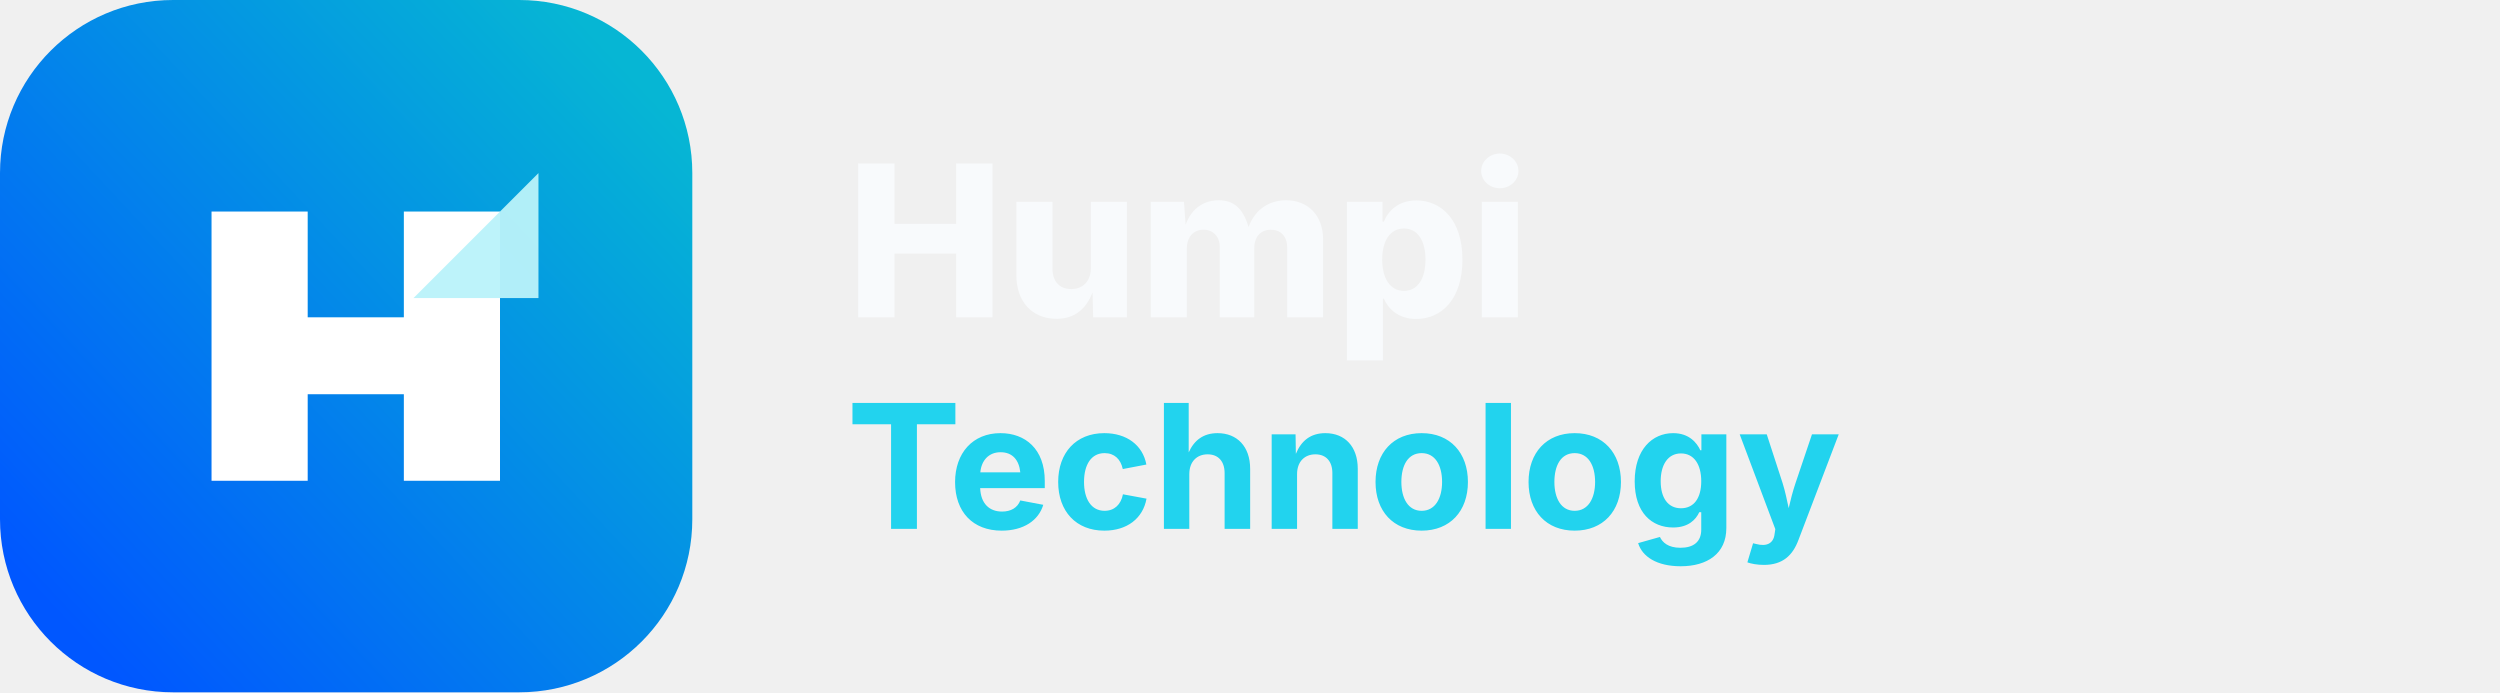
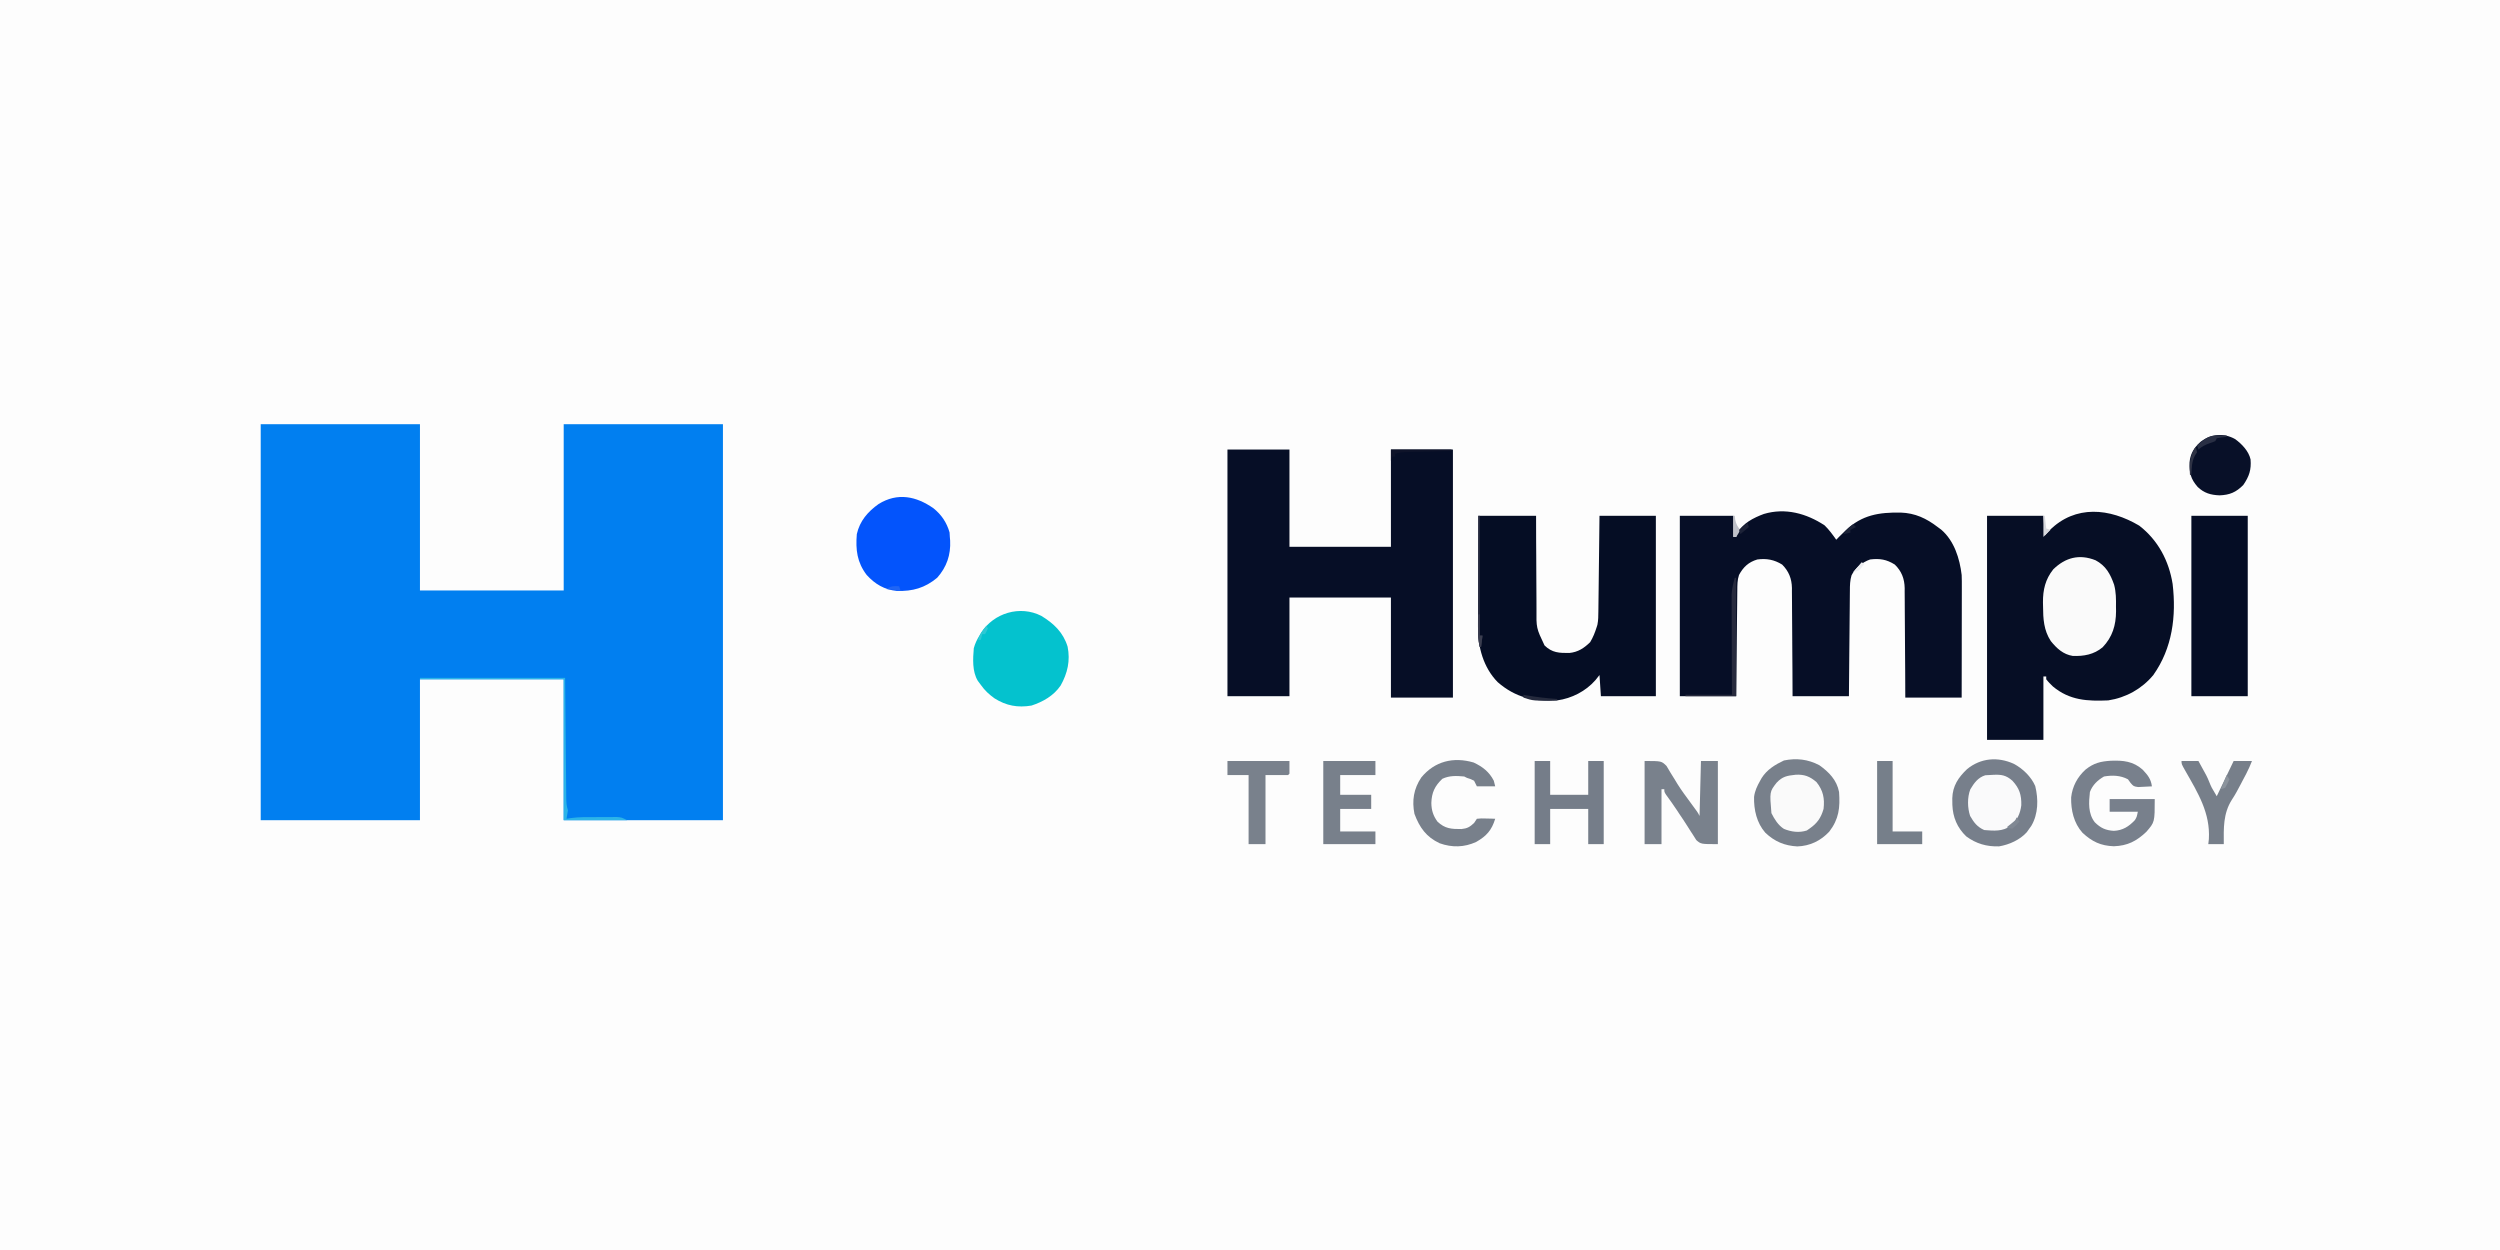
- <svg xmlns="http://www.w3.org/2000/svg" width="260" height="72" viewBox="0 0 260 72" fill="none">
-   <rect width="72" height="72" rx="18" fill="url(#paint0_linear)" />
-   <path d="M22 50V22H32V33H42V22H52V50H42V41H32V50H22Z" fill="white" />
-   <path d="M56 18L43 31H56V18Z" fill="#BAF3FA" fill-opacity="0.95" />
-   <text x="88" y="33" fill="#F8FAFC" font-family="Inter, Arial, sans-serif" font-size="22" font-weight="800">Humpi</text>
-   <text x="88" y="55" fill="#22D3EE" font-family="Inter, Arial, sans-serif" font-size="18" font-weight="700">Technology</text>
-   <defs>
-     <linearGradient id="paint0_linear" x1="6" y1="64" x2="66" y2="8" gradientUnits="userSpaceOnUse">
-       <stop stop-color="#0057FF" />
-       <stop offset="1" stop-color="#06B6D4" />
-     </linearGradient>
-   </defs>
+ <svg xmlns="http://www.w3.org/2000/svg" version="1.1" width="1774" height="887">
+   <path d="M0 0 C585.42 0 1170.84 0 1774 0 C1774 292.71 1774 585.42 1774 887 C1188.58 887 603.16 887 0 887 C0 594.29 0 301.58 0 0 Z " fill="#FDFDFD" transform="translate(0,0)" />
+   <path d="M0 0 C37.29 0 74.58 0 113 0 C113 38.94 113 77.88 113 118 C146.66 118 180.32 118 215 118 C215 79.06 215 40.12 215 0 C252.29 0 289.58 0 328 0 C328 92.73 328 185.46 328 281 C290.71 281 253.42 281 215 281 C215 248 215 215 215 181 C181.34 181 147.68 181 113 181 C113 214 113 247 113 281 C75.71 281 38.42 281 0 281 C0 188.27 0 95.54 0 0 Z " fill="#017FF0" transform="translate(185,301)" />
+   <path d="M0 0 C14.52 0 29.04 0 44 0 C44 22.77 44 45.54 44 69 C67.76 69 91.52 69 116 69 C116 46.23 116 23.46 116 0 C130.52 0 145.04 0 160 0 C160 58.08 160 116.16 160 176 C145.48 176 130.96 176 116 176 C116 152.57 116 129.14 116 105 C92.24 105 68.48 105 44 105 C44 128.1 44 151.2 44 175 C29.48 175 14.96 175 0 175 C0 117.25 0 59.5 0 0 Z " fill="#060E26" transform="translate(871,319)" />
+   <path d="M0 0 C3.176 3.088 5.699 6.576 8.25 10.188 C8.91 9.507 9.57 8.826 10.25 8.125 C11.247 7.142 12.247 6.164 13.25 5.188 C13.808 4.633 14.366 4.079 14.941 3.508 C26.655 -7.497 38.616 -9.305 53.988 -9.09 C64.248 -8.724 72.199 -4.994 80.25 1.188 C81.085 1.806 81.921 2.425 82.781 3.062 C91.968 10.97 95.857 23.523 97.25 35.188 C97.379 38.116 97.377 41.038 97.364 43.969 C97.364 44.818 97.364 45.668 97.364 46.543 C97.363 49.329 97.356 52.116 97.348 54.902 C97.346 56.843 97.344 58.783 97.343 60.724 C97.34 65.815 97.33 70.907 97.319 75.998 C97.307 82.115 97.302 88.233 97.296 94.35 C97.287 103.629 97.267 112.908 97.25 122.188 C84.05 122.188 70.85 122.188 57.25 122.188 C57.211 113.231 57.211 113.231 57.172 104.094 C57.147 100.302 57.12 96.51 57.09 92.719 C57.042 86.706 56.997 80.693 56.979 74.68 C56.964 69.829 56.929 64.98 56.882 60.13 C56.867 58.283 56.859 56.436 56.858 54.59 C56.856 51.995 56.829 49.401 56.796 46.807 C56.801 46.05 56.806 45.293 56.811 44.514 C56.682 37.855 54.62 32.496 49.812 27.812 C44.053 24.16 39.02 23.329 32.25 24.188 C26.761 26.144 21.828 30.151 19.133 35.336 C17.99 39.028 17.942 42.547 17.931 46.374 C17.921 47.185 17.911 47.995 17.901 48.83 C17.87 51.497 17.853 54.164 17.836 56.832 C17.817 58.686 17.798 60.54 17.777 62.393 C17.726 67.264 17.686 72.135 17.649 77.006 C17.602 82.855 17.54 88.704 17.481 94.553 C17.393 103.431 17.323 112.309 17.25 121.188 C4.05 121.188 -9.15 121.188 -22.75 121.188 C-22.776 115.289 -22.802 109.39 -22.828 103.312 C-22.853 99.566 -22.88 95.82 -22.91 92.074 C-22.958 86.134 -23.002 80.193 -23.021 74.252 C-23.036 69.461 -23.071 64.669 -23.118 59.878 C-23.133 58.053 -23.141 56.229 -23.142 54.405 C-23.144 51.841 -23.171 49.278 -23.204 46.715 C-23.199 45.967 -23.194 45.22 -23.189 44.45 C-23.319 37.837 -25.42 32.518 -30.125 27.812 C-35.748 24.331 -41.235 23.315 -47.75 24.188 C-53.968 26.049 -57.69 29.528 -60.75 35.188 C-61.979 38.875 -61.926 42.305 -61.955 46.147 C-61.965 46.957 -61.975 47.767 -61.985 48.602 C-62.017 51.28 -62.042 53.958 -62.066 56.637 C-62.087 58.493 -62.108 60.35 -62.129 62.206 C-62.185 67.094 -62.234 71.982 -62.282 76.869 C-62.341 82.733 -62.408 88.597 -62.473 94.46 C-62.571 103.369 -62.659 112.278 -62.75 121.188 C-75.95 121.188 -89.15 121.188 -102.75 121.188 C-102.75 78.948 -102.75 36.708 -102.75 -6.812 C-90.21 -6.812 -77.67 -6.812 -64.75 -6.812 C-64.75 -1.863 -64.75 3.087 -64.75 8.188 C-64.09 8.188 -63.43 8.188 -62.75 8.188 C-62.513 7.446 -62.276 6.705 -62.031 5.941 C-58.644 -1.34 -50.309 -5.454 -43.074 -8.121 C-27.911 -12.632 -12.923 -8.518 0 0 Z " fill="#060E26" transform="translate(1294.75,372.8125)" />
+   <path d="M0 0 C13.301 10.263 21.057 24.888 23.691 41.355 C26.364 64.228 23.556 86.848 10 106 C1.926 115.786 -9.454 122.104 -22 124 C-36.743 124.637 -49.362 124.034 -61.254 114.121 C-62.958 112.472 -64.571 110.892 -66 109 C-66 108.34 -66 107.68 -66 107 C-66.66 107 -67.32 107 -68 107 C-68 121.85 -68 136.7 -68 152 C-81.2 152 -94.4 152 -108 152 C-108 99.53 -108 47.06 -108 -7 C-94.8 -7 -81.6 -7 -68 -7 C-67.505 -0.07 -67.505 -0.07 -67 7 C-65.907 5.804 -64.814 4.607 -63.688 3.375 C-45.261 -14.986 -20.897 -12.397 0 0 Z " fill="#060E25" transform="translate(1518,373)" />
+   <path d="M0 0 C13.53 0 27.06 0 41 0 C41.014 5.803 41.028 11.607 41.043 17.586 C41.063 21.277 41.085 24.969 41.111 28.66 C41.154 34.511 41.191 40.361 41.196 46.211 C41.2 50.932 41.228 55.652 41.273 60.372 C41.286 62.167 41.291 63.962 41.286 65.757 C41.13 79.647 41.13 79.647 47 92 C52.384 97.256 57.376 97.404 64.629 97.348 C70.822 96.709 74.991 93.956 79.375 89.688 C81.44 86.272 82.813 82.803 84 79 C84.26 78.176 84.26 78.176 84.525 77.336 C85.179 74.117 85.178 70.932 85.205 67.661 C85.215 66.929 85.225 66.197 85.235 65.443 C85.267 63.03 85.292 60.616 85.316 58.203 C85.337 56.527 85.358 54.852 85.379 53.176 C85.435 48.77 85.484 44.364 85.532 39.958 C85.591 34.669 85.658 29.38 85.723 24.092 C85.82 16.061 85.909 8.031 86 0 C99.2 0 112.4 0 126 0 C126 42.24 126 84.48 126 128 C113.13 128 100.26 128 87 128 C86.505 120.575 86.505 120.575 86 113 C84.577 114.794 84.577 114.794 83.125 116.625 C76.267 124.469 66.287 129.599 56 131 C39.769 132.066 26.306 128.982 13.75 118.039 C3.594 107.691 -0.356 93.065 -0.227 78.9 C-0.227 78.041 -0.228 77.181 -0.228 76.295 C-0.227 73.487 -0.211 70.679 -0.195 67.871 C-0.192 65.911 -0.189 63.951 -0.187 61.991 C-0.179 56.857 -0.16 51.723 -0.137 46.589 C-0.113 40.415 -0.104 34.242 -0.092 28.068 C-0.073 18.712 -0.035 9.356 0 0 Z " fill="#050D24" transform="translate(1049,366)" />
+   <path d="M0 0 C13.2 0 26.4 0 40 0 C40 42.24 40 84.48 40 128 C26.8 128 13.6 128 0 128 C0 85.76 0 43.52 0 0 Z " fill="#050D25" transform="translate(1555,366)" />
+   <path d="M0 0 C8.905 5.391 15.604 11.772 18.703 21.887 C20.695 31.864 18.653 40.699 13.758 49.441 C8.855 56.65 1.302 60.98 -6.918 63.668 C-16.617 65.313 -24.852 63.804 -33.133 58.574 C-37.02 55.798 -40.118 52.938 -42.875 49 C-43.597 48.031 -44.319 47.061 -45.062 46.062 C-49.054 39.319 -48.491 30.614 -47.875 23 C-46.978 19.674 -45.664 16.933 -43.875 14 C-43.513 13.376 -43.151 12.752 -42.777 12.109 C-33.658 -2.111 -15.091 -7.641 0 0 Z " fill="#04C2CE" transform="translate(738.875,437)" />
+   <path d="M0 0 C5.718 4.583 9.425 10.123 11.461 17.172 C11.523 18.224 11.585 19.276 11.648 20.359 C11.722 21.222 11.795 22.084 11.871 22.973 C12.383 33.093 9.421 41.752 2.648 49.359 C-6.08 56.602 -14.672 58.994 -25.918 58.703 C-34.753 57.819 -41.418 53.875 -47.352 47.359 C-54.205 38.344 -55.268 29.525 -54.352 18.359 C-52.267 9.036 -46.525 2.396 -38.852 -3.016 C-25.511 -11.253 -12.308 -8.587 0 0 Z " fill="#0354FC" transform="translate(662.3516,360.6406)" />
+   <path d="M0 0 C7.342 3.923 10.483 9.683 13.169 17.341 C14.57 22.561 14.579 27.625 14.5 33 C14.515 34.059 14.531 35.118 14.547 36.209 C14.498 46.125 11.981 54.457 5.035 61.742 C-1.139 66.886 -8.288 68.186 -16.172 67.883 C-22.92 66.82 -27.577 62.53 -31.75 57.336 C-36.75 49.743 -37.204 41.53 -37.25 32.75 C-37.271 31.794 -37.291 30.838 -37.312 29.854 C-37.361 20.977 -35.638 13.485 -30 6.438 C-21.475 -1.869 -11.639 -4.62 0 0 Z " fill="#FAFAFA" transform="translate(1487,397.5625)" />
+   <path d="M0 0 C6.807 4.806 12.402 10.57 14 19 C14.793 30.163 13.93 38.174 7 47.188 C0.873 53.693 -6.69 57.309 -15.625 57.625 C-24.694 57.137 -31.711 54.16 -38.312 47.918 C-44.45 40.942 -46.526 31.62 -46.316 22.516 C-45.776 18.216 -44.121 14.74 -42 11 C-41.649 10.371 -41.299 9.742 -40.938 9.094 C-37.133 3.07 -31.449 -0.351 -25.125 -3.375 C-16.191 -5.162 -8.1 -4.271 0 0 Z " fill="#78808B" transform="translate(1291,543)" />
+   <path d="M0 0 C6.359 3.374 12.31 9.117 15.207 15.773 C17.505 25.124 17.39 35.503 12.484 43.922 C11.75 44.951 11.75 44.951 11 46 C10.416 46.834 9.832 47.668 9.23 48.527 C4.286 54.009 -3.228 57.361 -10.457 58.586 C-19.21 58.856 -26.69 56.71 -33.75 51.5 C-40.174 45.336 -43.268 37.932 -43.602 29.122 C-43.609 28.339 -43.617 27.557 -43.625 26.75 C-43.636 26.006 -43.647 25.262 -43.658 24.495 C-43.432 15.707 -39.396 9.694 -33.16 3.762 C-23.398 -4.2 -11.362 -5.144 0 0 Z " fill="#777F8B" transform="translate(1429,542)" />
+   <path d="M0 0 C12 0 12 0 15.559 3.523 C16.56 5.115 17.518 6.735 18.438 8.375 C19.511 10.113 20.588 11.848 21.668 13.582 C22.209 14.476 22.749 15.37 23.306 16.292 C26.068 20.708 29.158 24.874 32.25 29.062 C33.34 30.552 34.429 32.043 35.516 33.535 C36.201 34.469 36.201 34.469 36.899 35.422 C38 37 38 37 39 39 C39.33 26.13 39.66 13.26 40 0 C43.96 0 47.92 0 52 0 C52 19.47 52 38.94 52 59 C40 59 40 59 36.703 56.141 C35.843 54.871 35.027 53.572 34.25 52.25 C33.803 51.569 33.356 50.888 32.896 50.187 C31.991 48.801 31.103 47.405 30.234 45.997 C28.488 43.172 26.614 40.436 24.75 37.688 C24.126 36.735 23.502 35.782 22.859 34.801 C20.416 31.12 17.843 27.538 15.25 23.961 C14 22 14 22 14 20 C13.34 20 12.68 20 12 20 C12 32.87 12 45.74 12 59 C8.04 59 4.08 59 0 59 C0 39.53 0 20.06 0 0 Z " fill="#79818C" transform="translate(1167,540)" />
+   <path d="M0 0 C8.62 -0.323 15.747 0.392 22.383 6.281 C25.998 10.127 28.335 12.844 29.023 18.188 C26.942 18.323 24.858 18.42 22.773 18.5 C21.613 18.558 20.453 18.616 19.258 18.676 C16.023 18.188 16.023 18.188 13.914 15.793 C13.29 14.933 12.666 14.073 12.023 13.188 C6.706 10.342 0.888 10.178 -4.977 11.188 C-9.478 13.767 -13.163 17.259 -14.977 22.188 C-15.795 29.664 -16.353 37.465 -11.516 43.668 C-7.418 47.714 -3.836 49.403 1.961 49.75 C8.303 49.489 12.69 46.671 16.961 42.125 C18.265 39.942 18.265 39.942 19.023 36.188 C12.423 36.188 5.823 36.188 -0.977 36.188 C-0.977 33.218 -0.977 30.247 -0.977 27.188 C9.583 27.188 20.143 27.188 31.023 27.188 C31.023 43.556 31.023 43.556 25.07 50.449 C18.048 57.091 11.731 60.354 2.023 60.688 C-7.266 60.378 -13.488 57.404 -20.254 51.109 C-26.418 44.233 -28.487 35.066 -28.289 26.027 C-27.425 18.174 -23.813 11.461 -17.977 6.188 C-12.111 1.588 -7.418 0.467 0 0 Z " fill="#78808C" transform="translate(1497.977,539.8125)" />
+   <path d="M0 0 C3.63 0 7.26 0 11 0 C11 7.92 11 15.84 11 24 C19.91 24 28.82 24 38 24 C38 16.08 38 8.16 38 0 C41.63 0 45.26 0 49 0 C49 19.47 49 38.94 49 59 C45.37 59 41.74 59 38 59 C38 50.75 38 42.5 38 34 C29.09 34 20.18 34 11 34 C11 42.25 11 50.5 11 59 C7.37 59 3.74 59 0 59 C0 39.53 0 20.06 0 0 Z " fill="#757D89" transform="translate(1089,540)" />
+   <path d="M0 0 C6.347 2.95 11.122 6.636 14.352 12.941 C14.847 14.921 14.847 14.921 15.352 16.941 C11.062 16.941 6.772 16.941 2.352 16.941 C1.692 15.621 1.032 14.301 0.352 12.941 C-2.105 11.709 -2.105 11.709 -4.648 10.941 C-5.308 10.611 -5.968 10.281 -6.648 9.941 C-12.179 9.436 -17.059 9.203 -22.148 11.566 C-27.544 16.692 -29.74 21.387 -29.961 28.691 C-29.9 33.897 -28.68 37.707 -25.648 41.941 C-20.313 47.017 -15.714 47.282 -8.605 47.23 C-4.433 46.823 -2.706 45.758 0.352 42.941 C1.012 41.951 1.672 40.961 2.352 39.941 C5.391 39.648 5.391 39.648 8.977 39.754 C10.165 39.781 11.354 39.808 12.578 39.836 C13.493 39.871 14.409 39.906 15.352 39.941 C12.879 48.016 9.224 52.201 1.852 56.379 C-6.594 60.287 -15.33 60.452 -24.086 57.316 C-33.62 52.831 -38.316 46.161 -41.961 36.441 C-43.803 27.066 -42.52 18.714 -37.105 10.641 C-27.576 -0.938 -14.288 -4.146 0 0 Z " fill="#78808B" transform="translate(1045.648,541.0586)" />
+   <path d="M0 0 C4.786 3.492 9.594 8.503 10.922 14.402 C11.514 21.743 9.96 26.432 5.734 32.59 C0.625 37.699 -3.818 39.628 -11.078 39.902 C-17.324 39.666 -22.04 38.308 -26.605 33.941 C-31.622 28.212 -32.541 23.91 -32.387 16.441 C-31.757 10.244 -29.231 6.204 -24.703 2.027 C-17.342 -3.712 -8.174 -4.594 0 0 Z " fill="#081028" transform="translate(1586.078,311.5977)" />
+   <path d="M0 0 C12.21 0 24.42 0 37 0 C37 3.3 37 6.6 37 10 C28.75 10 20.5 10 12 10 C12 14.62 12 19.24 12 24 C19.26 24 26.52 24 34 24 C34 27.3 34 30.6 34 34 C26.74 34 19.48 34 12 34 C12 39.28 12 44.56 12 50 C20.25 50 28.5 50 37 50 C37 52.97 37 55.94 37 59 C24.79 59 12.58 59 0 59 C0 39.53 0 20.06 0 0 Z " fill="#78808B" transform="translate(939,540)" />
+   <path d="M0 0 C6.184 -0.394 10.214 1.175 14.895 5.23 C19.635 11.186 20.743 16.765 19.895 24.23 C18.082 30.62 15.332 34.492 9.895 38.23 C9.276 38.664 8.657 39.097 8.02 39.543 C2.579 41.303 -3.004 40.548 -8.211 38.422 C-12.325 35.835 -14.964 31.513 -17.105 27.23 C-18.403 12.062 -18.403 12.062 -13.461 5.68 C-9.254 1.182 -6.03 0.66 0 0 Z " fill="#FAFAFA" transform="translate(1274.105,549.7695)" />
+   <path d="M0 0 C5.771 -0.285 9.11 0.22 13.609 4.184 C18.616 9.608 20.095 14.274 19.922 21.555 C19.225 27.419 16.998 32.323 12.484 36.184 C6.57 40.298 0.663 39.754 -6.391 39.184 C-11.39 36.943 -13.686 33.891 -16.391 29.184 C-18.313 23.418 -18.454 16.05 -16.266 10.309 C-13.525 5.741 -10.854 1.968 -5.641 0.309 C-3.759 0.236 -1.877 0.144 0 0 Z " fill="#FAFAFB" transform="translate(1414.391,549.8164)" />
+   <path d="M0 0 C3.96 0 7.92 0 12 0 C18.027 10.848 18.027 10.848 19.625 14.75 C21.232 18.727 21.232 18.727 25 25 C28.96 16.75 32.92 8.5 37 0 C41.29 0 45.58 0 50 0 C48.704 3.24 47.476 6.143 45.863 9.188 C45.454 9.961 45.045 10.735 44.623 11.532 C44.19 12.347 43.758 13.161 43.312 14 C42.869 14.852 42.426 15.705 41.969 16.583 C40.042 20.268 38.13 23.902 35.82 27.363 C29.482 37.292 29.928 47.564 30 59 C26.37 59 22.74 59 19 59 C19.137 57.818 19.273 56.636 19.414 55.418 C20.498 36.894 11.604 22.593 2.719 7.001 C0 2.202 0 2.202 0 0 Z " fill="#777F8A" transform="translate(1548,540)" />
+   <path d="M0 0 C14.52 0 29.04 0 44 0 C44 2.97 44 5.94 44 9 C43.67 9.33 43.34 9.66 43 10 C37.72 10 32.44 10 27 10 C27 26.17 27 42.34 27 59 C23.04 59 19.08 59 15 59 C15 42.83 15 26.66 15 10 C10.05 10 5.1 10 0 10 C0 6.7 0 3.4 0 0 Z " fill="#79818C" transform="translate(871,540)" />
+   <path d="M0 0 C3.63 0 7.26 0 11 0 C11 16.5 11 33 11 50 C17.93 50 24.86 50 32 50 C32 52.97 32 55.94 32 59 C21.44 59 10.88 59 0 59 C0 39.53 0 20.06 0 0 Z " fill="#767F8A" transform="translate(1332,540)" />
+   <path d="M0 0 C33.99 0 67.98 0 103 0 C103.438 45.312 103.438 45.312 103.568 59.626 C103.611 63.856 103.611 63.856 103.656 68.086 C103.675 69.972 103.692 71.857 103.708 73.743 C103.733 76.597 103.763 79.452 103.795 82.306 C103.803 83.568 103.803 83.568 103.812 84.857 C103.854 88.15 103.951 90.854 105 94 C104.724 96.009 104.398 98.012 104 100 C104.999 99.838 105.999 99.677 107.029 99.51 C112.982 98.664 118.98 98.814 124.98 98.815 C127.192 98.812 129.403 98.794 131.615 98.775 C133.029 98.772 134.442 98.77 135.855 98.77 C137.131 98.765 138.406 98.761 139.719 98.757 C143 99 143 99 147 101 C132.15 101 117.3 101 102 101 C102 68 102 35 102 1 C68.34 1 34.68 1 0 1 C0 0.67 0 0.34 0 0 Z " fill="#2CB4E8" transform="translate(298,481)" />
+   <path d="M0 0 C0.33 0 0.66 0 1 0 C1 27.72 1 55.44 1 84 C-10.88 84 -22.76 84 -35 84 C-35 83.67 -35 83.34 -35 83 C-24.11 83 -13.22 83 -2 83 C-2.023 77.679 -2.046 72.358 -2.07 66.875 C-2.081 63.493 -2.09 60.112 -2.098 56.73 C-2.11 51.369 -2.124 46.008 -2.151 40.647 C-2.173 36.322 -2.185 31.997 -2.19 27.673 C-2.193 26.027 -2.201 24.381 -2.211 22.736 C-2.226 20.421 -2.228 18.107 -2.227 15.793 C-2.231 14.478 -2.236 13.164 -2.241 11.809 C-1.975 7.605 -1.136 4.047 0 0 Z " fill="#272A3D" transform="translate(1231,410)" />
+   <path d="M0 0 C0.33 0 0.66 0 1 0 C1 28.05 1 56.1 1 85 C1.66 85 2.32 85 3 85 C2.67 87.64 2.34 90.28 2 93 C1.67 93 1.34 93 1 93 C-0.142 88.46 -0.134 84.003 -0.114 79.354 C-0.114 78.495 -0.114 77.636 -0.114 76.751 C-0.113 73.921 -0.106 71.092 -0.098 68.262 C-0.096 66.296 -0.094 64.33 -0.093 62.364 C-0.09 57.197 -0.08 52.03 -0.069 46.863 C-0.058 41.588 -0.054 36.312 -0.049 31.037 C-0.038 20.691 -0.021 10.346 0 0 Z " fill="#2F3246" transform="translate(1049,366)" />
+   <path d="M0 0 C14.19 0 28.38 0 43 0 C43 0.33 43 0.66 43 1 C41.895 1.025 40.79 1.05 39.651 1.076 C35.553 1.17 31.455 1.27 27.357 1.372 C25.583 1.416 23.809 1.457 22.034 1.497 C19.485 1.555 16.936 1.619 14.387 1.684 C13.593 1.7 12.799 1.717 11.981 1.734 C8.753 1.821 6.082 1.973 3 3 C3 3.66 3 4.32 3 5 C2.34 5 1.68 5 1 5 C0.67 5.99 0.34 6.98 0 8 C0 5.36 0 2.72 0 0 Z " fill="#0E1329" transform="translate(987,319)" />
+   <path d="M0 0 C0.799 0.009 1.598 0.018 2.422 0.027 C3.025 0.039 3.628 0.051 4.25 0.062 C4.25 0.393 4.25 0.723 4.25 1.062 C3.116 1.186 1.981 1.31 0.812 1.438 C-0.951 1.747 -0.951 1.747 -2.75 2.062 C-3.08 2.723 -3.41 3.382 -3.75 4.062 C-5.457 4.809 -5.457 4.809 -7.562 5.5 C-10.741 6.618 -13.184 7.817 -15.75 10.062 C-16.08 9.072 -16.41 8.082 -16.75 7.062 C-15.506 6.075 -14.255 5.098 -13 4.125 C-12.304 3.58 -11.608 3.034 -10.891 2.473 C-7.309 0.113 -4.219 -0.062 0 0 Z " fill="#292F44" transform="translate(1575.75,308.9375)" />
+   <path d="M0 0 C0.727 0.133 1.454 0.266 2.203 0.402 C9.458 1.677 16.652 2.505 24 3 C24 3.33 24 3.66 24 4 C7.107 4.369 7.107 4.369 0 2 C0 1.34 0 0.68 0 0 Z " fill="#252A3D" transform="translate(1081,493)" />
+   <path d="M0 0 C0.33 0 0.66 0 1 0 C1.103 0.907 1.206 1.815 1.312 2.75 C2.004 6.02 2.821 7.537 5 10 C3.625 12.5 3.625 12.5 2 15 C1.34 15 0.68 15 0 15 C0 10.05 0 5.1 0 0 Z " fill="#BFC1C9" transform="translate(1230,366)" />
+   <path d="M0 0 C0.586 1.871 0.586 1.871 1 4 C0.546 4.681 0.092 5.361 -0.375 6.062 C-2.817 10.477 -2.748 15.028 -3 20 C-3.33 20 -3.66 20 -4 20 C-4.473 12.114 -4.18 6.792 0 0 Z " fill="#2F3345" transform="translate(1558,317)" />
+   <path d="M0 0 C0.33 0 0.66 0 1 0 C1 4.95 1 9.9 1 15 C1.66 15 2.32 15 3 15 C2.67 17.64 2.34 20.28 2 23 C1.67 23 1.34 23 1 23 C-0.234 18.229 -0.113 13.575 -0.062 8.688 C-0.058 7.852 -0.053 7.016 -0.049 6.154 C-0.037 4.103 -0.019 2.051 0 0 Z " fill="#3B3E50" transform="translate(1049,436)" />
+   <path d="M0 0 C0.33 0 0.66 0 1 0 C1.33 2.97 1.66 5.94 2 9 C2.99 9.33 3.98 9.66 5 10 C3.35 11.65 1.7 13.3 0 15 C0 10.05 0 5.1 0 0 Z " fill="#D8D9DE" transform="translate(1450,366)" />
+   <path d="M0 0 C0.33 0.99 0.66 1.98 1 3 C-2.3 2.67 -5.6 2.34 -9 2 C-5.565 -0.29 -4.015 -0.178 0 0 Z " fill="#1F65F5" transform="translate(638,416)" />
+   <path d="M0 0 C0.66 0.66 1.32 1.32 2 2 C0.02 2.99 0.02 2.99 -2 4 C-2 4.66 -2 5.32 -2 6 C-3.65 6.33 -5.3 6.66 -7 7 C-4.781 4.092 -3.07 2.047 0 0 Z " fill="#1B2237" transform="translate(1315,372)" />
+   <path d="M0 0 C0.33 0.99 0.66 1.98 1 3 C-1.97 5.475 -1.97 5.475 -5 8 C-5.33 7.01 -5.66 6.02 -6 5 C-4.02 3.35 -2.04 1.7 0 0 Z " fill="#1C2237" transform="translate(1240,371)" />
+   <path d="M0 0 C0.66 0.99 1.32 1.98 2 3 C-0.25 5.562 -0.25 5.562 -3 8 C-5.312 7.812 -5.312 7.812 -7 7 C-5.47 5.763 -3.94 4.526 -2.41 3.289 C-0.867 2.033 -0.867 2.033 0 0 Z " fill="#808893" transform="translate(1431,580)" />
+   <path d="M0 0 C0.33 0.66 0.66 1.32 1 2 C0.062 4.125 0.062 4.125 -1 6 C-1.66 6 -2.32 6 -3 6 C-3.33 7.32 -3.66 8.64 -4 10 C-4.66 10 -5.32 10 -6 10 C-4.63 6.005 -2.743 3.2 0 0 Z " fill="#2EC8D4" transform="translate(700,444)" />
+   <path d="M0 0 C0.66 0.99 1.32 1.98 2 3 C0.688 5.938 0.688 5.938 -1 9 C-1.99 9.33 -2.98 9.66 -4 10 C-2.667 6.667 -1.333 3.333 0 0 Z " fill="#8B939C" transform="translate(1580,550)" />
+   <path d="M0 0 C0.66 0.33 1.32 0.66 2 1 C-1.5 5.875 -1.5 5.875 -6 7 C-4.02 4.69 -2.04 2.38 0 0 Z " fill="#EDEEF1" transform="translate(1321,399)" />
</svg>
